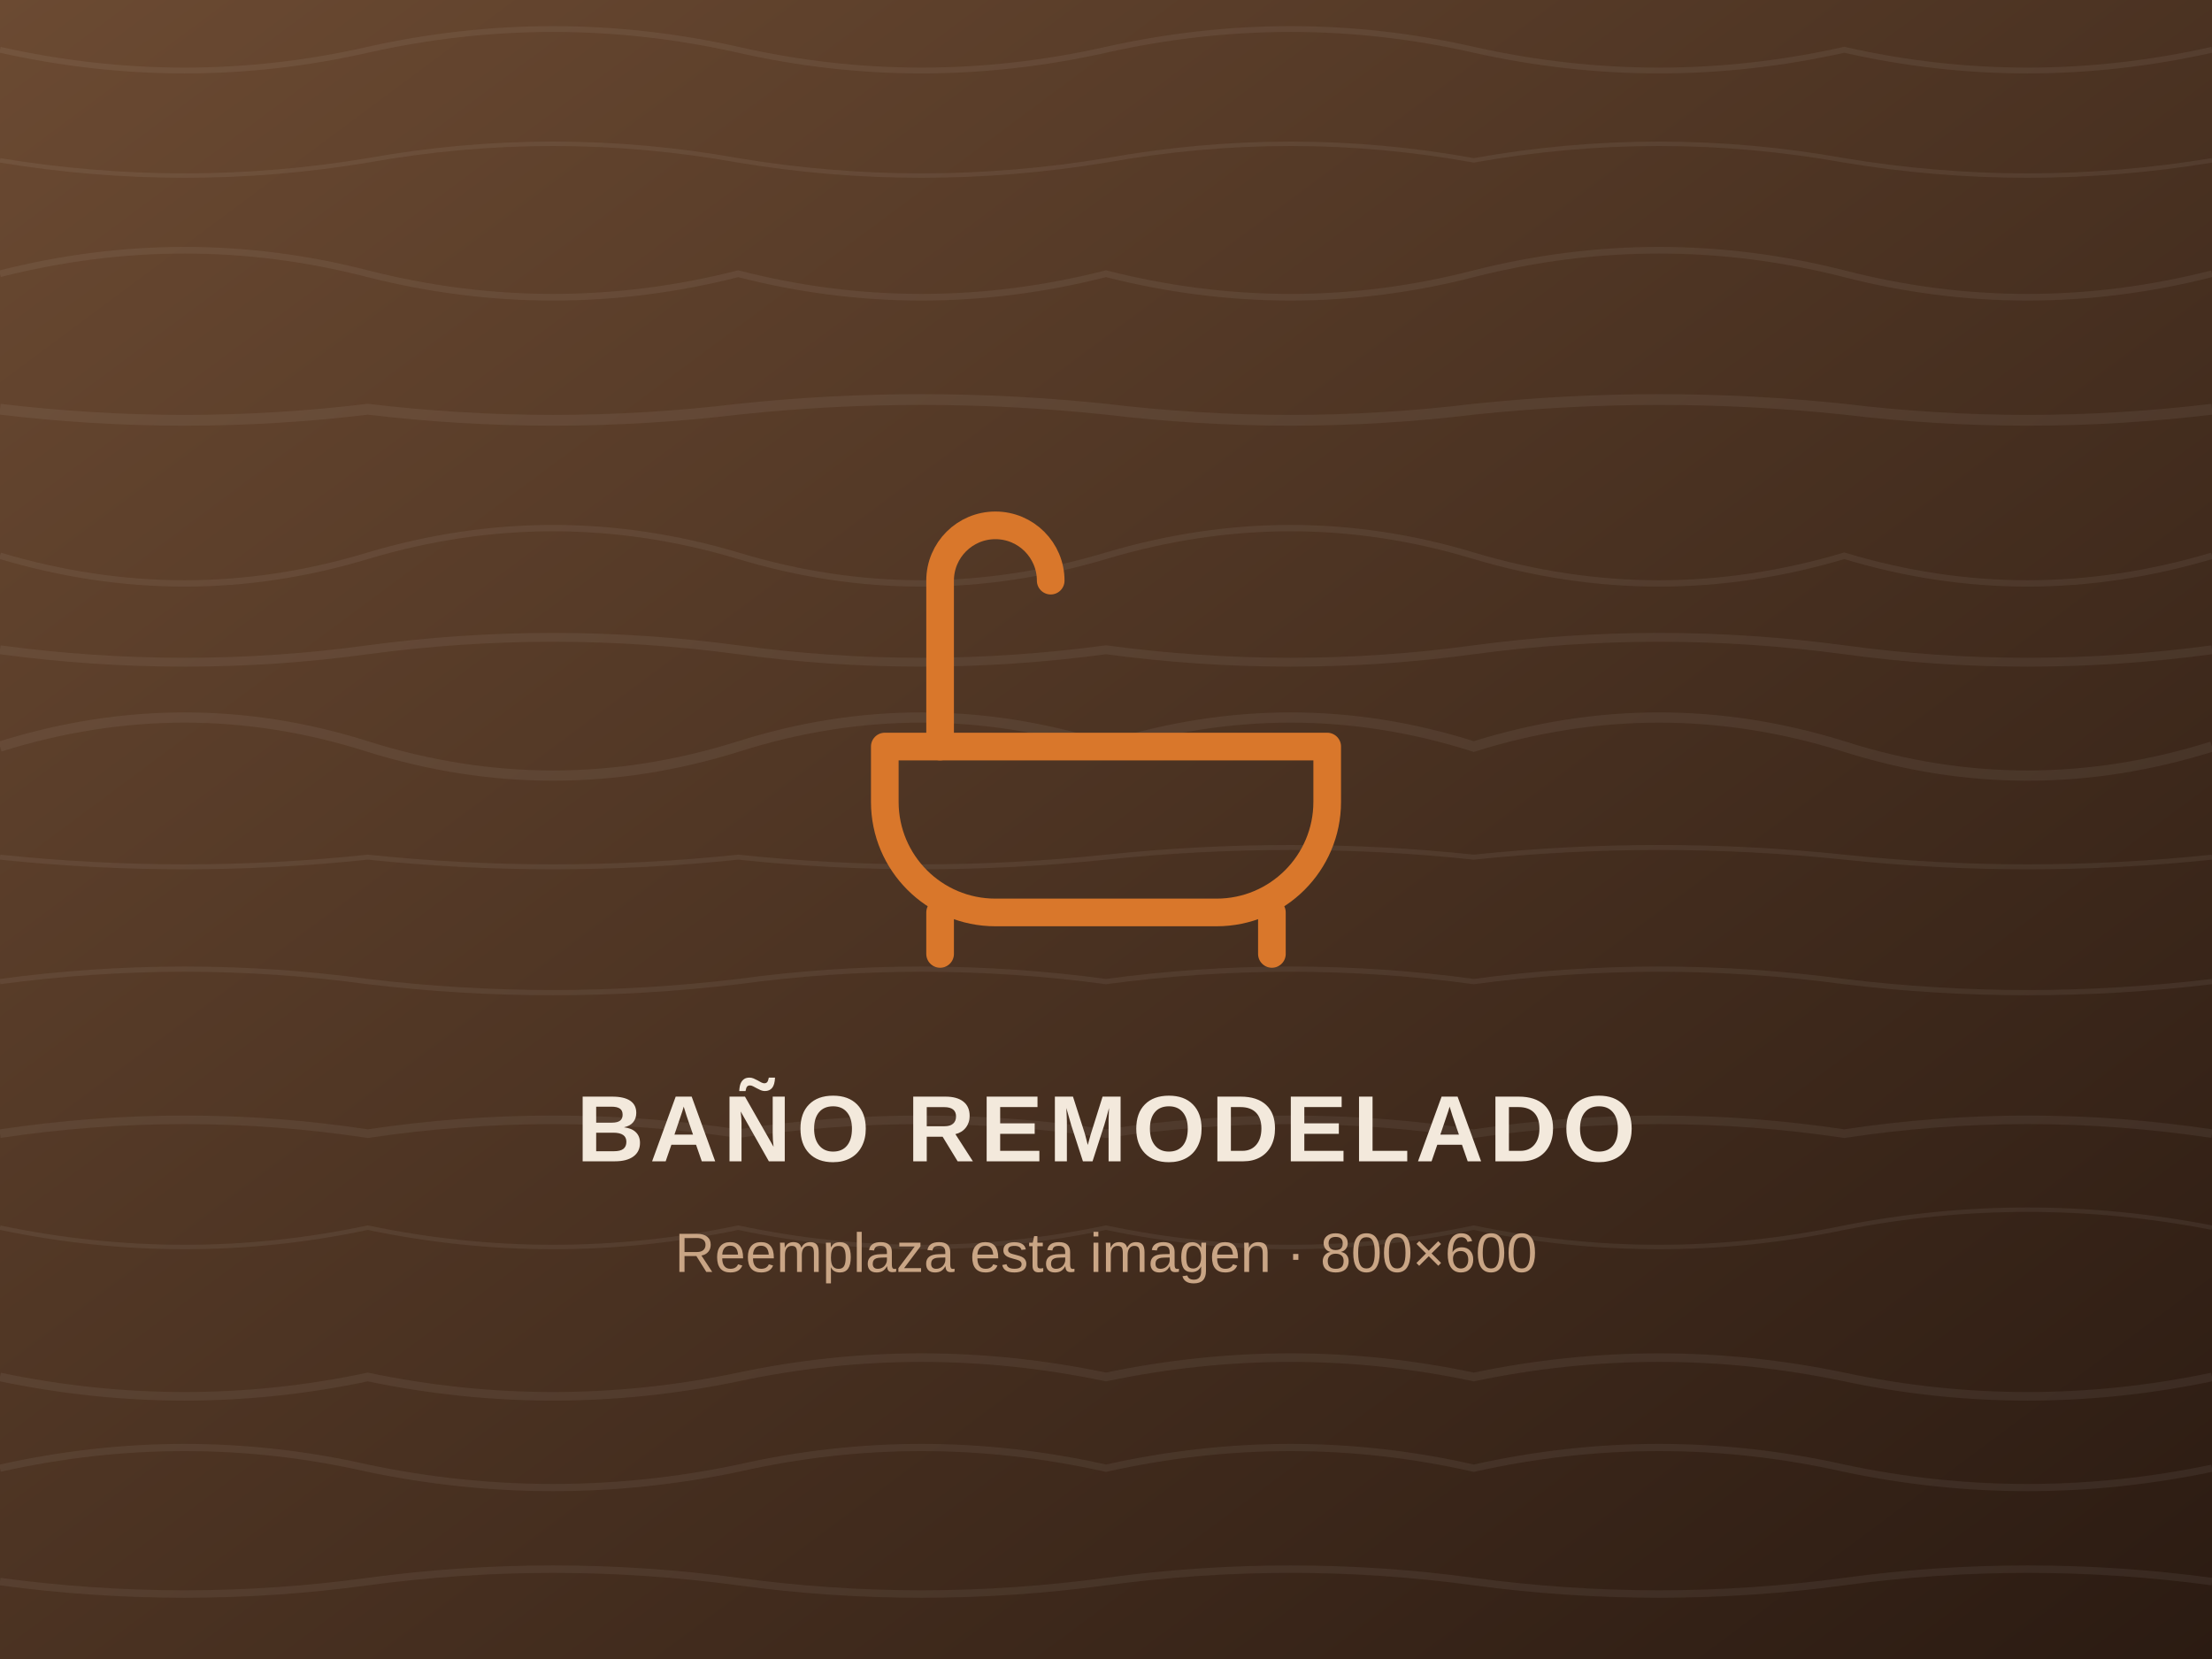
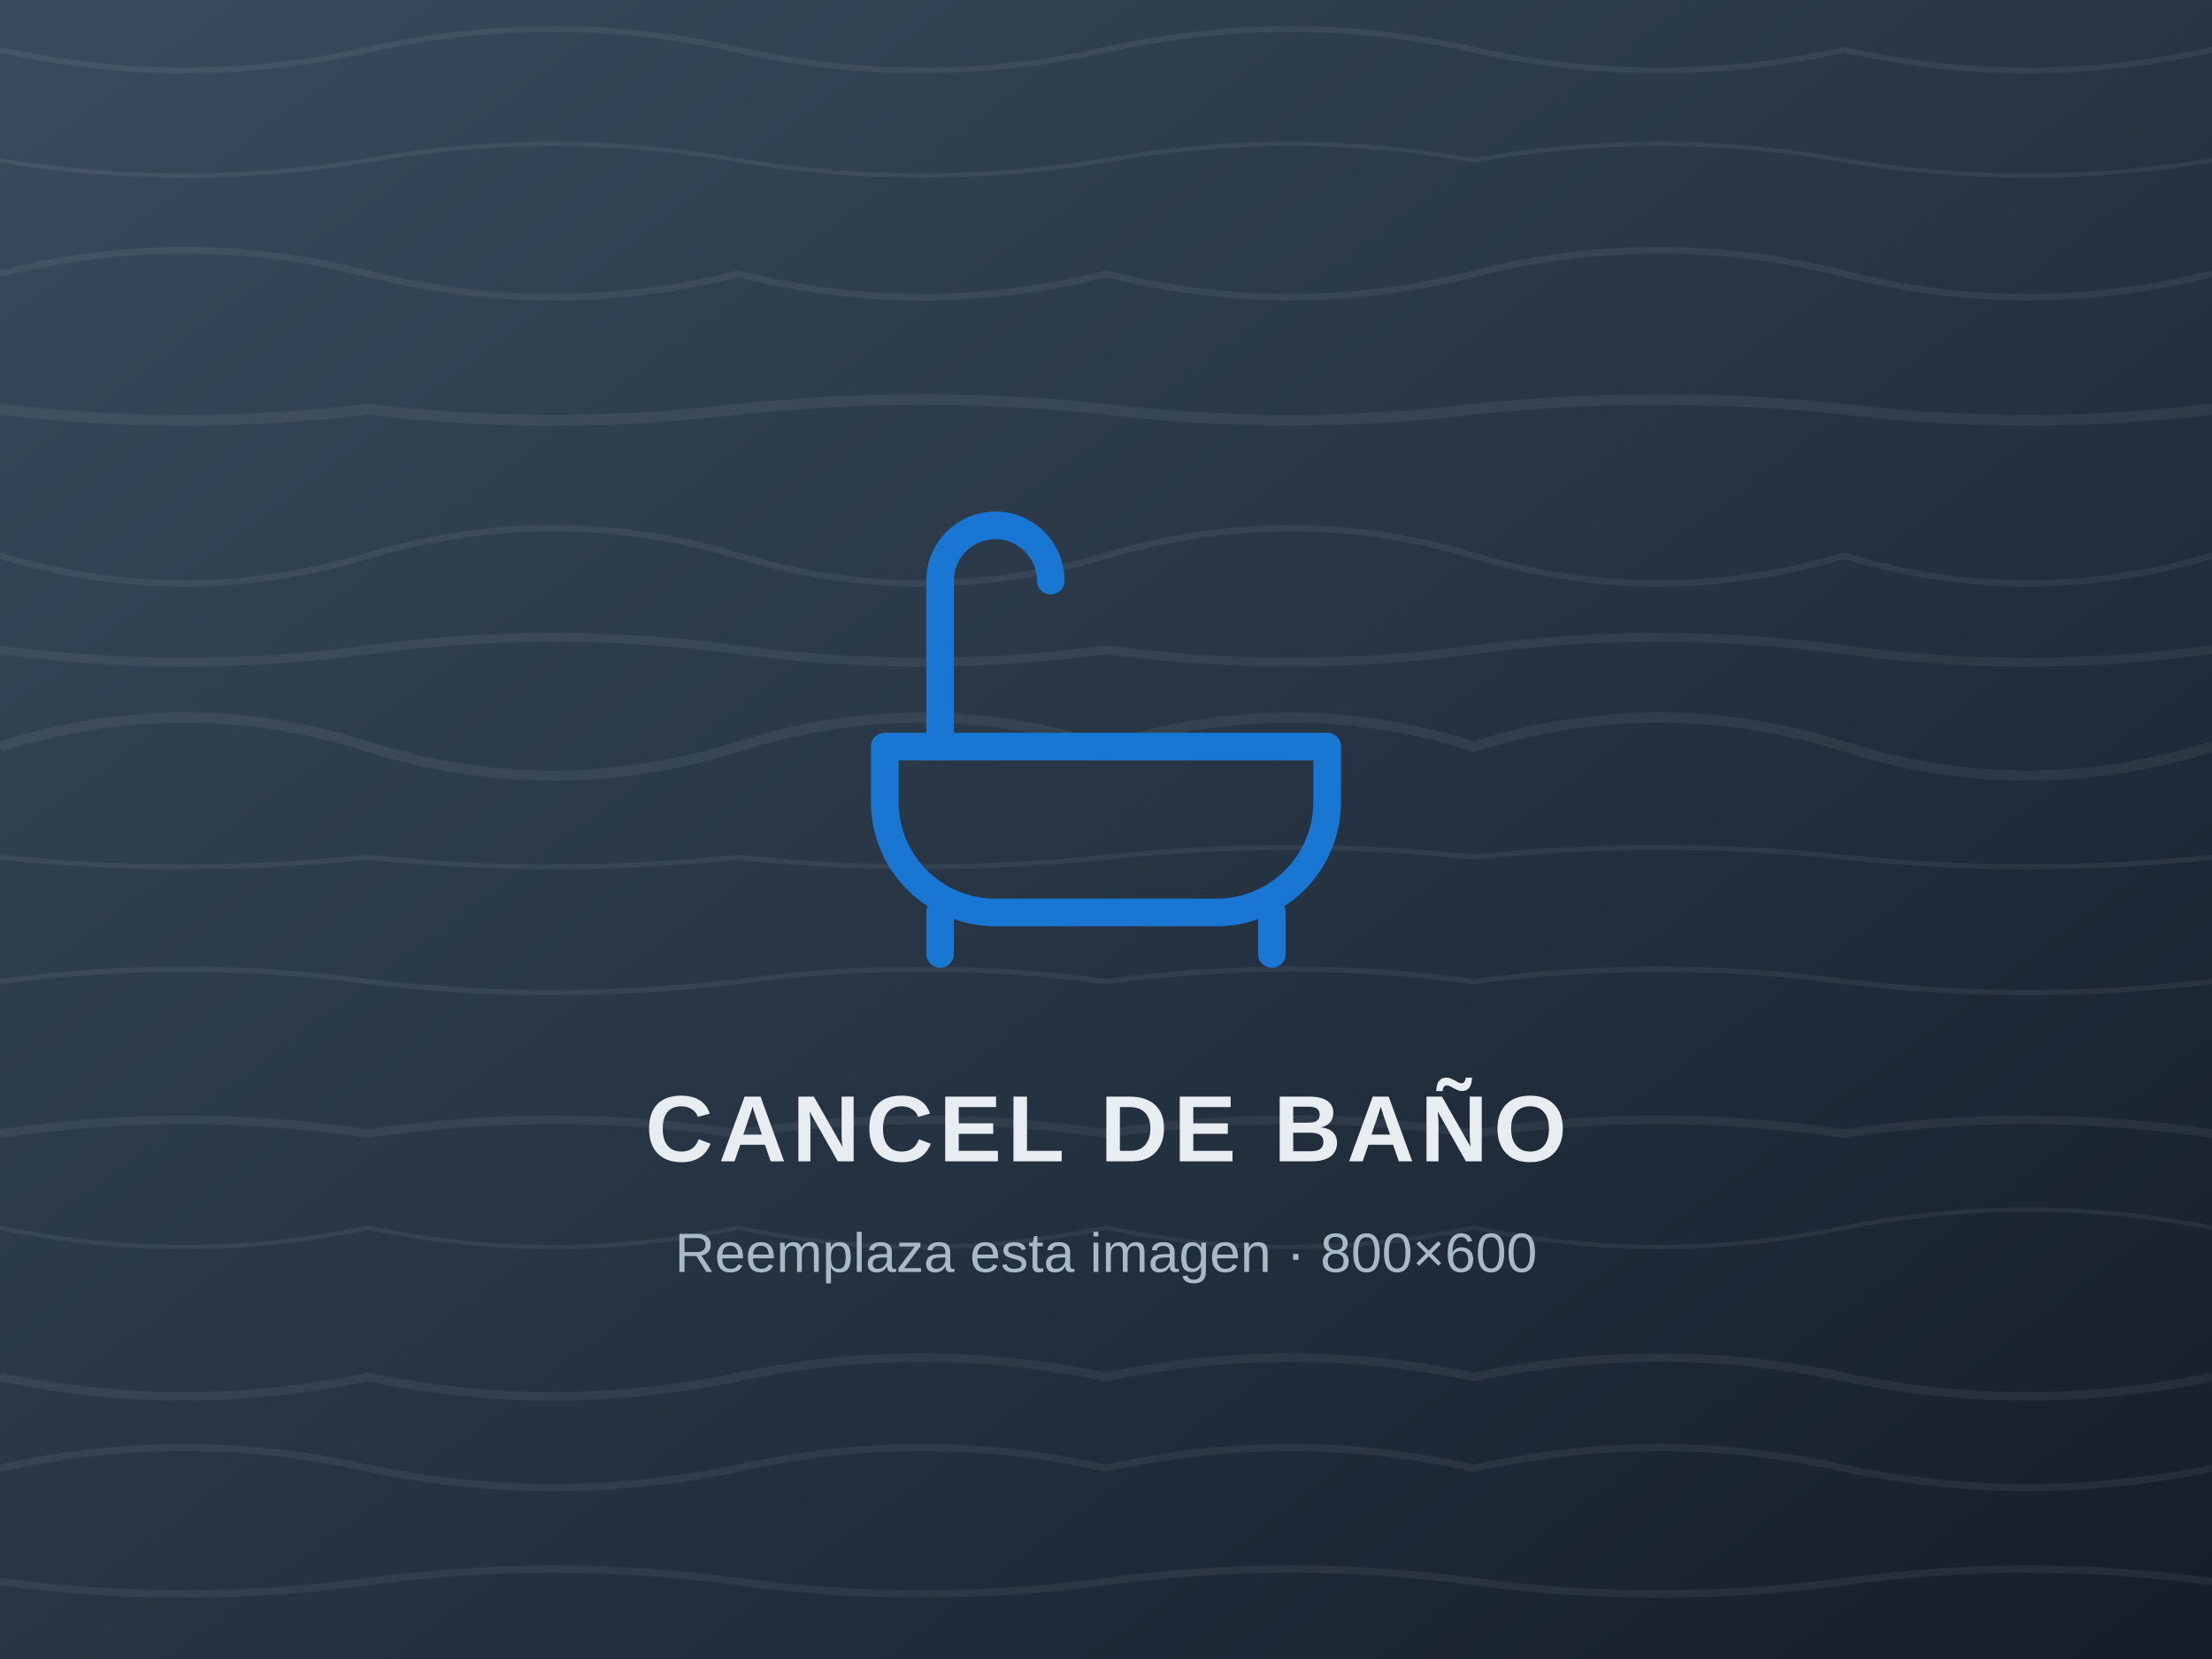
<svg xmlns="http://www.w3.org/2000/svg" viewBox="0 0 800 600" width="800" height="600">
  <defs>
    <linearGradient id="g" x1="0" y1="0" x2="1" y2="1">
-       <stop offset="0" stop-color="#6B4A32" />
-       <stop offset="1" stop-color="#2B1B12" />
+       <stop offset="0" stop-color="#3A4B5E" />
+       <stop offset="1" stop-color="#141E29" />
    </linearGradient>
  </defs>
  <rect width="800" height="600" fill="url(#g)" />
  <path d="M0 18 Q 67 33 133 18 Q 200 3 267 18 Q 333 33 400 18 Q 467 3 533 18 Q 600 33 667 18 Q 733 33 800 18 " fill="none" stroke="#FFFFFF" stroke-opacity="0.06" stroke-width="2.1" />
  <path d="M0 58 Q 67 69 133 58 Q 200 46 267 58 Q 333 69 400 58 Q 467 46 533 58 Q 600 46 667 58 Q 733 69 800 58 " fill="none" stroke="#FFFFFF" stroke-opacity="0.06" stroke-width="1.6" />
  <path d="M0 99 Q 67 82 133 99 Q 200 116 267 99 Q 333 116 400 99 Q 467 116 533 99 Q 600 82 667 99 Q 733 116 800 99 " fill="none" stroke="#FFFFFF" stroke-opacity="0.06" stroke-width="2.4" />
  <path d="M0 148 Q 67 156 133 148 Q 200 156 267 148 Q 333 141 400 148 Q 467 156 533 148 Q 600 141 667 148 Q 733 156 800 148 " fill="none" stroke="#FFFFFF" stroke-opacity="0.06" stroke-width="3.9" />
  <path d="M0 201 Q 67 221 133 201 Q 200 181 267 201 Q 333 221 400 201 Q 467 181 533 201 Q 600 221 667 201 Q 733 221 800 201 " fill="none" stroke="#FFFFFF" stroke-opacity="0.06" stroke-width="2.3" />
  <path d="M0 235 Q 67 244 133 235 Q 200 226 267 235 Q 333 244 400 235 Q 467 244 533 235 Q 600 226 667 235 Q 733 244 800 235 " fill="none" stroke="#FFFFFF" stroke-opacity="0.06" stroke-width="3.2" />
  <path d="M0 270 Q 67 249 133 270 Q 200 291 267 270 Q 333 249 400 270 Q 467 249 533 270 Q 600 249 667 270 Q 733 291 800 270 " fill="none" stroke="#FFFFFF" stroke-opacity="0.06" stroke-width="3.7" />
  <path d="M0 310 Q 67 317 133 310 Q 200 317 267 310 Q 333 317 400 310 Q 467 303 533 310 Q 600 303 667 310 Q 733 317 800 310 " fill="none" stroke="#FFFFFF" stroke-opacity="0.06" stroke-width="1.8" />
  <path d="M0 355 Q 67 346 133 355 Q 200 363 267 355 Q 333 346 400 355 Q 467 346 533 355 Q 600 346 667 355 Q 733 363 800 355 " fill="none" stroke="#FFFFFF" stroke-opacity="0.06" stroke-width="1.9" />
  <path d="M0 410 Q 67 400 133 410 Q 200 400 267 410 Q 333 400 400 410 Q 467 400 533 410 Q 600 400 667 410 Q 733 400 800 410 " fill="none" stroke="#FFFFFF" stroke-opacity="0.06" stroke-width="3.1" />
  <path d="M0 444 Q 67 458 133 444 Q 200 458 267 444 Q 333 458 400 444 Q 467 458 533 444 Q 600 458 667 444 Q 733 431 800 444 " fill="none" stroke="#FFFFFF" stroke-opacity="0.06" stroke-width="1.6" />
  <path d="M0 498 Q 67 512 133 498 Q 200 512 267 498 Q 333 484 400 498 Q 467 484 533 498 Q 600 484 667 498 Q 733 512 800 498 " fill="none" stroke="#FFFFFF" stroke-opacity="0.06" stroke-width="3.1" />
  <path d="M0 531 Q 67 516 133 531 Q 200 545 267 531 Q 333 516 400 531 Q 467 516 533 531 Q 600 516 667 531 Q 733 545 800 531 " fill="none" stroke="#FFFFFF" stroke-opacity="0.06" stroke-width="2.6" />
  <path d="M0 572 Q 67 581 133 572 Q 200 563 267 572 Q 333 581 400 572 Q 467 563 533 572 Q 600 581 667 572 Q 733 563 800 572 " fill="none" stroke="#FFFFFF" stroke-opacity="0.06" stroke-width="2.7" />
-   <g transform="translate(400 270) scale(1.000)" fill="none" stroke="#D9772B" stroke-width="10" stroke-linecap="round" stroke-linejoin="round">
+   <g transform="translate(400 270) scale(1.000)" fill="none" stroke="#1976D2" stroke-width="10" stroke-linecap="round" stroke-linejoin="round">
    <path d="M-80 0 h160 v20 a40 40 0 0 1 -40 40 h-80 a40 40 0 0 1 -40 -40z" />
    <path d="M-60 0 v-60 a20 20 0 0 1 40 0" />
    <path d="M-60 60 v15 M60 60 v15" />
  </g>
-   <text x="400" y="420" text-anchor="middle" font-family="Arial, Helvetica, sans-serif" font-size="34" font-weight="700" fill="#F3E9DC" letter-spacing="2">BAÑO REMODELADO</text>
-   <text x="400" y="460" text-anchor="middle" font-family="Arial, Helvetica, sans-serif" font-size="20" fill="#C9A585">Reemplaza esta imagen · 800×600</text>
+   <text x="400" y="420" text-anchor="middle" font-family="Arial, Helvetica, sans-serif" font-size="34" font-weight="700" fill="#E8EDF2" letter-spacing="2">CANCEL DE BAÑO</text>
+   <text x="400" y="460" text-anchor="middle" font-family="Arial, Helvetica, sans-serif" font-size="20" fill="#A9B8C8">Reemplaza esta imagen · 800×600</text>
</svg>
